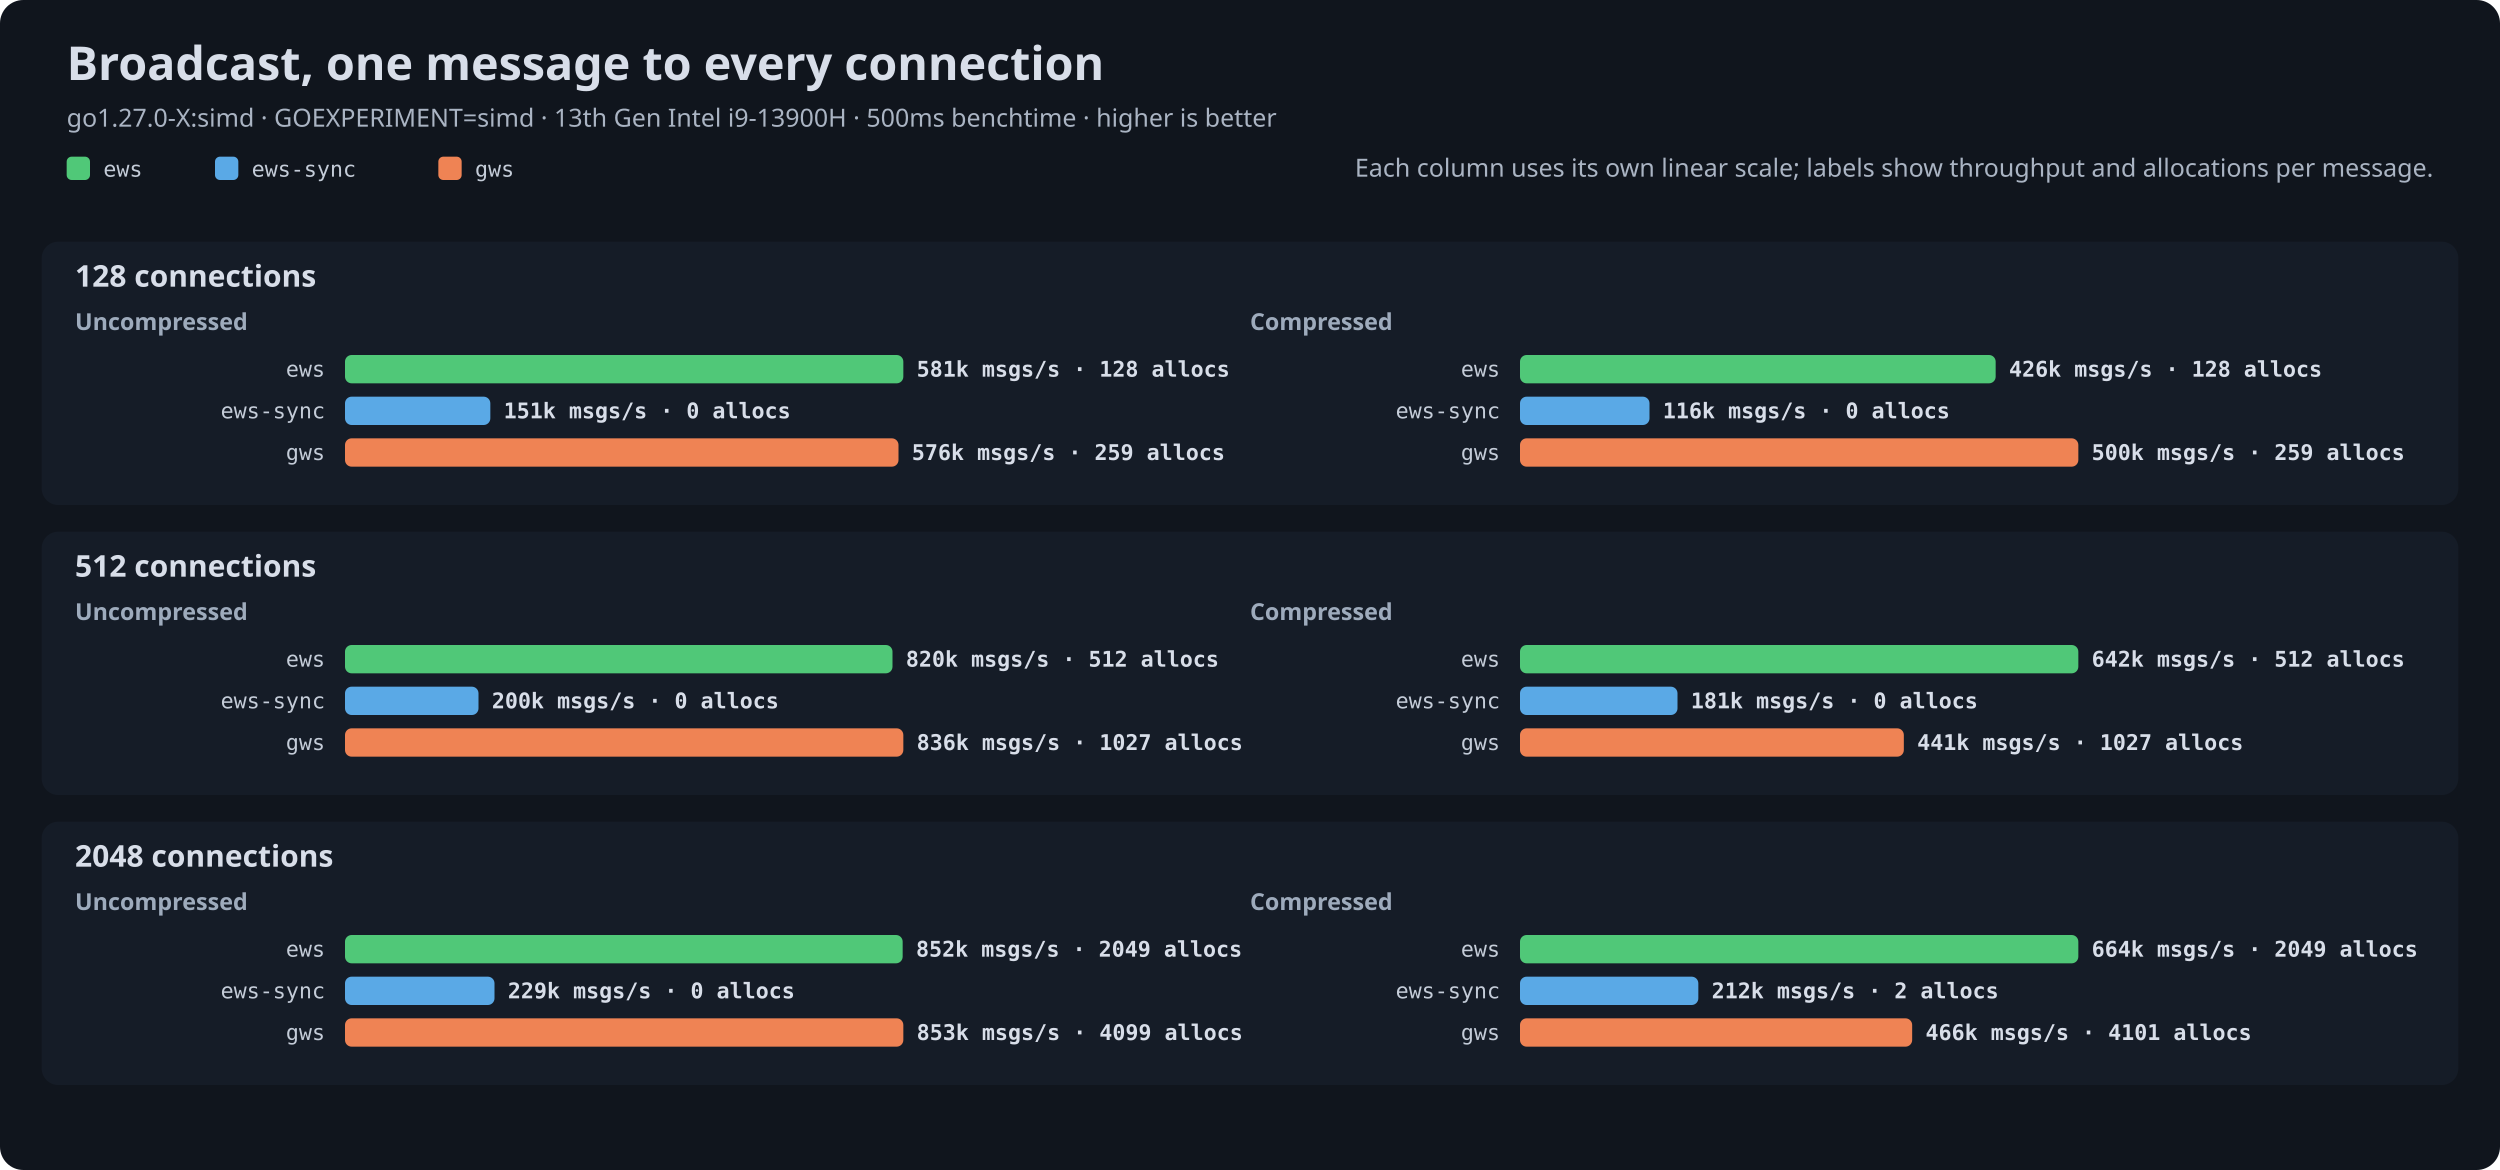
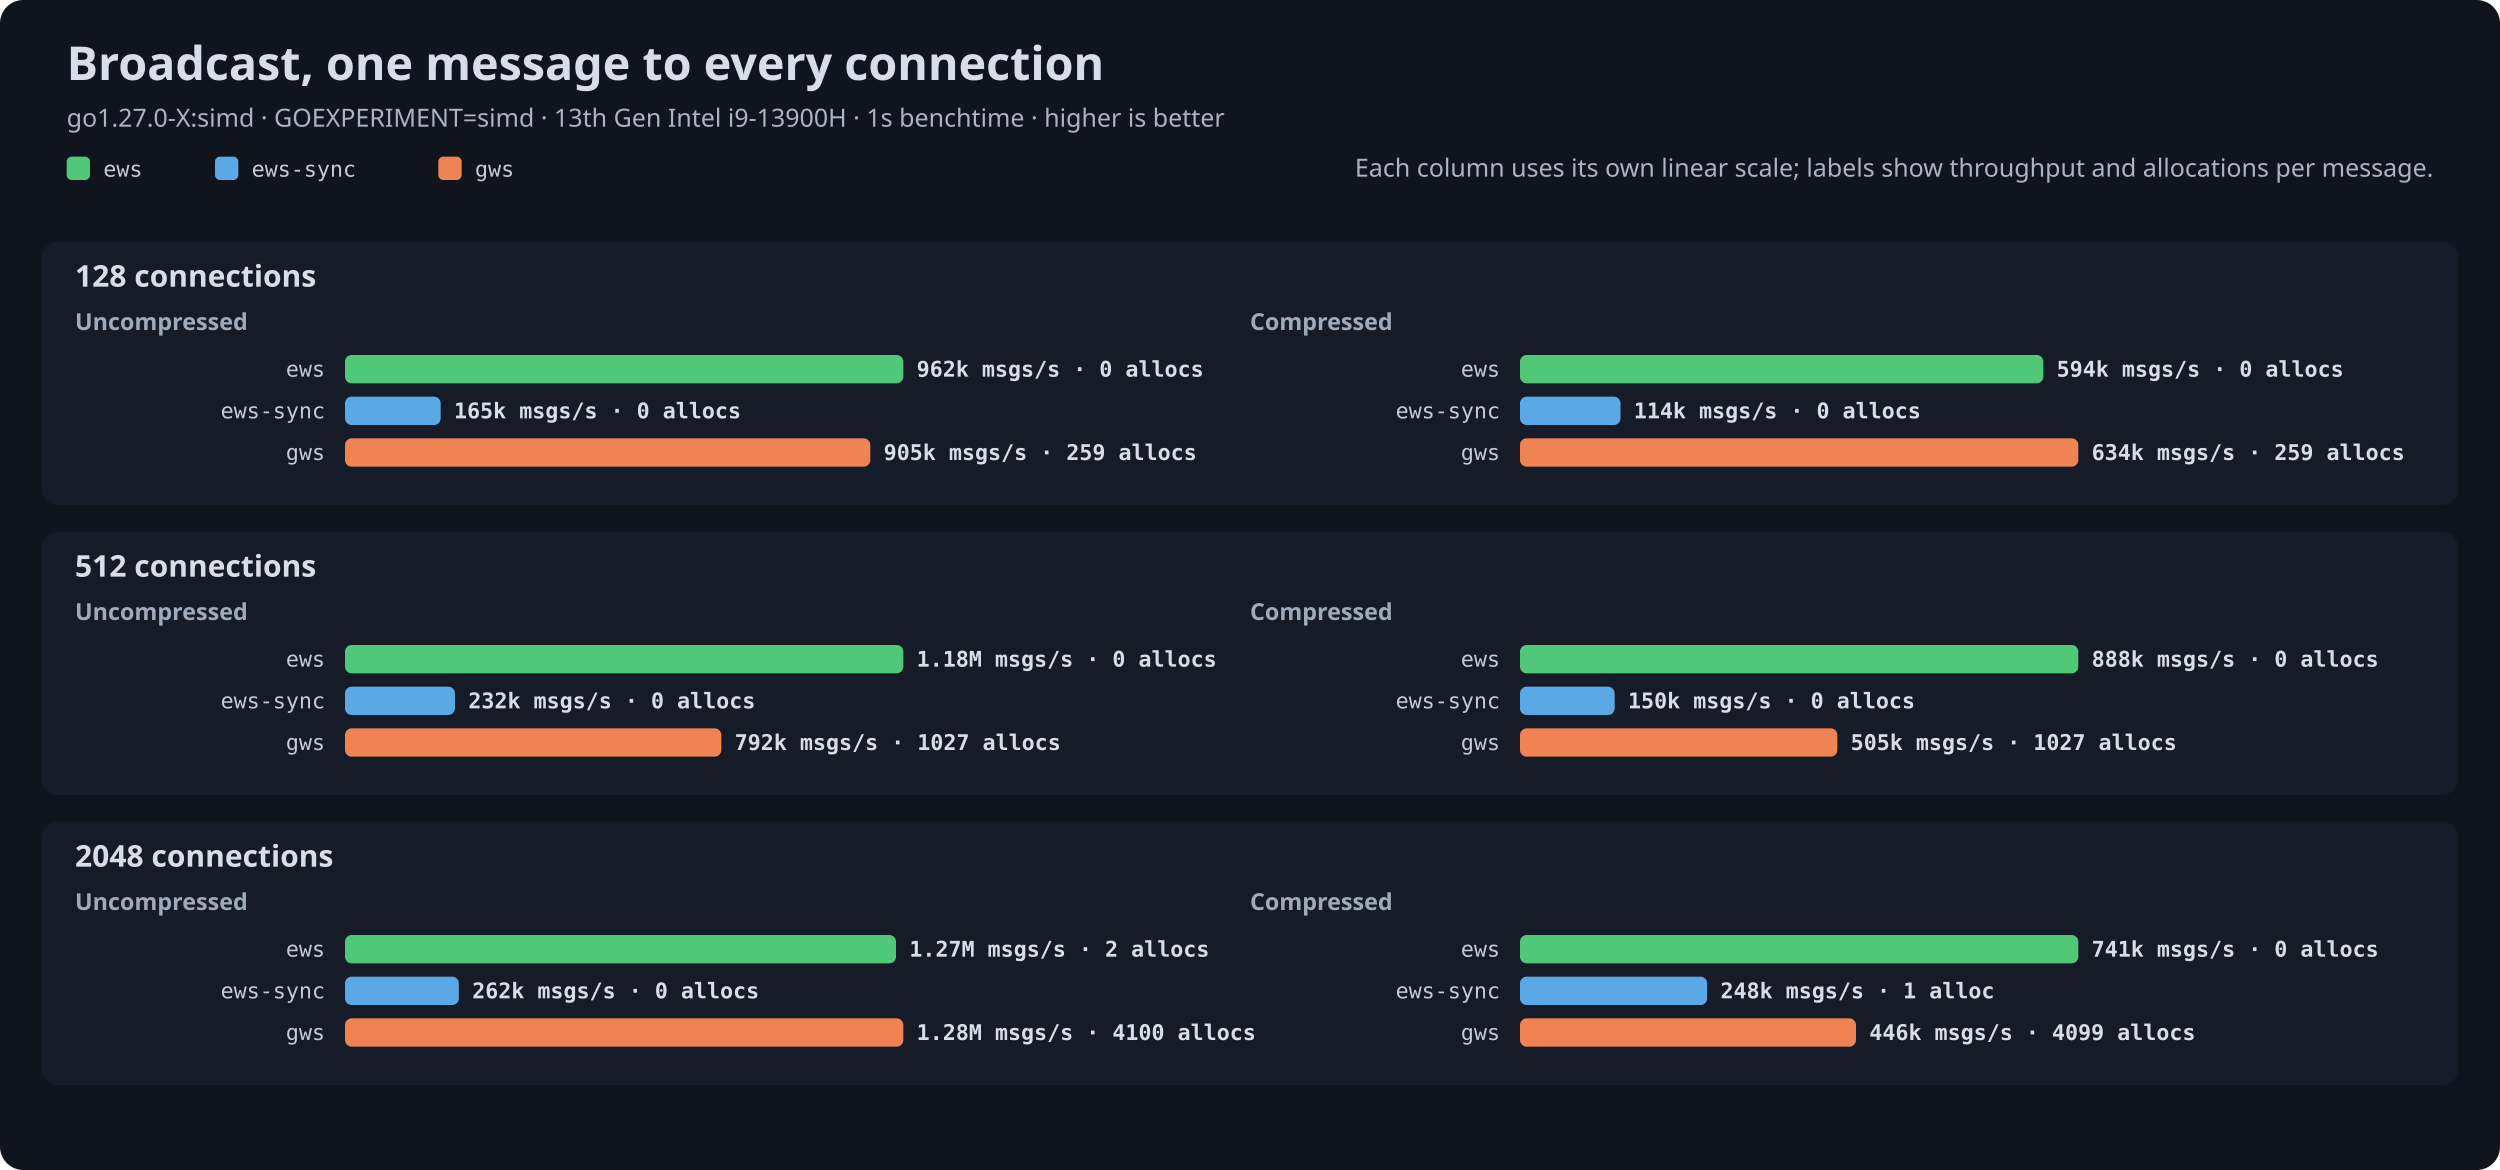
<svg xmlns="http://www.w3.org/2000/svg" width="1500" height="702" viewBox="0 0 1500 702" role="img" aria-labelledby="title desc">
  <style>text{font-family:ui-monospace,SFMono-Regular,Menlo,Consolas,monospace;fill:#d8dee9}.title{font-family:ui-sans-serif,system-ui,sans-serif;font-size:28px;font-weight:700}.subtitle{font-family:ui-sans-serif,system-ui,sans-serif;font-size:15px;fill:#aab4c3}.group{font-family:ui-sans-serif,system-ui,sans-serif;font-size:18px;font-weight:650}.contract{font-family:ui-sans-serif,system-ui,sans-serif;font-size:14px;font-weight:650;fill:#9eabbc}.series{font-size:13px;fill:#c4ccd8}.value{font-size:13px;font-weight:650}.panel{fill:#151c27}</style>
  <rect width="1500" height="702" rx="14" fill="#10151d" />
  <text class="title" x="40" y="48">Broadcast, one message to every connection</text>
-   <text class="subtitle" x="40" y="76">go1.27.0-X:simd · GOEXPERIMENT=simd · 13th Gen Intel i9-13900H · 500ms benchtime · higher is better</text>
+   <text class="subtitle" x="40" y="76">go1.27.0-X:simd · GOEXPERIMENT=simd · 13th Gen Intel i9-13900H · 1s benchtime · higher is better</text>
  <rect x="40" y="94" width="14" height="14" rx="3" fill="#50c878" />
  <text class="series" x="62" y="106">ews</text>
  <rect x="129" y="94" width="14" height="14" rx="3" fill="#5aa9e6" />
  <text class="series" x="151" y="106">ews-sync</text>
  <rect x="263" y="94" width="14" height="14" rx="3" fill="#ef8354" />
  <text class="series" x="285" y="106">gws</text>
  <text class="subtitle" x="1460" y="106" text-anchor="end">Each column uses its own linear scale; labels show throughput and allocations per message.</text>
  <g transform="translate(0,145)">
    <rect class="panel" x="25" y="0" width="1450" height="158" rx="10" />
    <text class="group" x="45" y="27">128 connections</text>
    <text class="contract" x="45" y="53">Uncompressed</text>
    <text class="series" x="195" y="81" text-anchor="end">ews</text>
    <rect x="207" y="68" width="335.0" height="17" rx="4" fill="#50c878" />
-     <text class="value" x="550.0" y="81">581k msgs/s · 128 allocs</text>
+     <text class="value" x="550.0" y="81">962k msgs/s · 0 allocs</text>
    <text class="series" x="195" y="106" text-anchor="end">ews-sync</text>
-     <rect x="207" y="93" width="87.2" height="17" rx="4" fill="#5aa9e6" />
-     <text class="value" x="302.2" y="106">151k msgs/s · 0 allocs</text>
+     <rect x="207" y="93" width="57.4" height="17" rx="4" fill="#5aa9e6" />
+     <text class="value" x="272.4" y="106">165k msgs/s · 0 allocs</text>
    <text class="series" x="195" y="131" text-anchor="end">gws</text>
-     <rect x="207" y="118" width="332.1" height="17" rx="4" fill="#ef8354" />
-     <text class="value" x="547.1" y="131">576k msgs/s · 259 allocs</text>
+     <rect x="207" y="118" width="315.2" height="17" rx="4" fill="#ef8354" />
+     <text class="value" x="530.2" y="131">905k msgs/s · 259 allocs</text>
    <text class="contract" x="750" y="53">Compressed</text>
    <text class="series" x="900" y="81" text-anchor="end">ews</text>
-     <rect x="912" y="68" width="285.4" height="17" rx="4" fill="#50c878" />
-     <text class="value" x="1205.4" y="81">426k msgs/s · 128 allocs</text>
+     <rect x="912" y="68" width="314.0" height="17" rx="4" fill="#50c878" />
+     <text class="value" x="1234.0" y="81">594k msgs/s · 0 allocs</text>
    <text class="series" x="900" y="106" text-anchor="end">ews-sync</text>
-     <rect x="912" y="93" width="77.7" height="17" rx="4" fill="#5aa9e6" />
-     <text class="value" x="997.7" y="106">116k msgs/s · 0 allocs</text>
+     <rect x="912" y="93" width="60.3" height="17" rx="4" fill="#5aa9e6" />
+     <text class="value" x="980.3" y="106">114k msgs/s · 0 allocs</text>
    <text class="series" x="900" y="131" text-anchor="end">gws</text>
    <rect x="912" y="118" width="335.0" height="17" rx="4" fill="#ef8354" />
-     <text class="value" x="1255.0" y="131">500k msgs/s · 259 allocs</text>
+     <text class="value" x="1255.0" y="131">634k msgs/s · 259 allocs</text>
  </g>
  <g transform="translate(0,319)">
    <rect class="panel" x="25" y="0" width="1450" height="158" rx="10" />
    <text class="group" x="45" y="27">512 connections</text>
    <text class="contract" x="45" y="53">Uncompressed</text>
    <text class="series" x="195" y="81" text-anchor="end">ews</text>
-     <rect x="207" y="68" width="328.5" height="17" rx="4" fill="#50c878" />
-     <text class="value" x="543.5" y="81">820k msgs/s · 512 allocs</text>
+     <rect x="207" y="68" width="335.0" height="17" rx="4" fill="#50c878" />
+     <text class="value" x="550.0" y="81">1.18M msgs/s · 0 allocs</text>
    <text class="series" x="195" y="106" text-anchor="end">ews-sync</text>
-     <rect x="207" y="93" width="80.1" height="17" rx="4" fill="#5aa9e6" />
-     <text class="value" x="295.1" y="106">200k msgs/s · 0 allocs</text>
+     <rect x="207" y="93" width="66.0" height="17" rx="4" fill="#5aa9e6" />
+     <text class="value" x="281.0" y="106">232k msgs/s · 0 allocs</text>
    <text class="series" x="195" y="131" text-anchor="end">gws</text>
-     <rect x="207" y="118" width="335.0" height="17" rx="4" fill="#ef8354" />
-     <text class="value" x="550.0" y="131">836k msgs/s · 1027 allocs</text>
+     <rect x="207" y="118" width="225.8" height="17" rx="4" fill="#ef8354" />
+     <text class="value" x="440.8" y="131">792k msgs/s · 1027 allocs</text>
    <text class="contract" x="750" y="53">Compressed</text>
    <text class="series" x="900" y="81" text-anchor="end">ews</text>
    <rect x="912" y="68" width="335.0" height="17" rx="4" fill="#50c878" />
-     <text class="value" x="1255.0" y="81">642k msgs/s · 512 allocs</text>
+     <text class="value" x="1255.0" y="81">888k msgs/s · 0 allocs</text>
    <text class="series" x="900" y="106" text-anchor="end">ews-sync</text>
-     <rect x="912" y="93" width="94.5" height="17" rx="4" fill="#5aa9e6" />
-     <text class="value" x="1014.5" y="106">181k msgs/s · 0 allocs</text>
+     <rect x="912" y="93" width="56.8" height="17" rx="4" fill="#5aa9e6" />
+     <text class="value" x="976.8" y="106">150k msgs/s · 0 allocs</text>
    <text class="series" x="900" y="131" text-anchor="end">gws</text>
-     <rect x="912" y="118" width="230.3" height="17" rx="4" fill="#ef8354" />
-     <text class="value" x="1150.3" y="131">441k msgs/s · 1027 allocs</text>
+     <rect x="912" y="118" width="190.4" height="17" rx="4" fill="#ef8354" />
+     <text class="value" x="1110.4" y="131">505k msgs/s · 1027 allocs</text>
  </g>
  <g transform="translate(0,493)">
    <rect class="panel" x="25" y="0" width="1450" height="158" rx="10" />
    <text class="group" x="45" y="27">2048 connections</text>
    <text class="contract" x="45" y="53">Uncompressed</text>
    <text class="series" x="195" y="81" text-anchor="end">ews</text>
-     <rect x="207" y="68" width="334.6" height="17" rx="4" fill="#50c878" />
-     <text class="value" x="549.6" y="81">852k msgs/s · 2049 allocs</text>
+     <rect x="207" y="68" width="330.6" height="17" rx="4" fill="#50c878" />
+     <text class="value" x="545.6" y="81">1.27M msgs/s · 2 allocs</text>
    <text class="series" x="195" y="106" text-anchor="end">ews-sync</text>
-     <rect x="207" y="93" width="89.7" height="17" rx="4" fill="#5aa9e6" />
-     <text class="value" x="304.7" y="106">229k msgs/s · 0 allocs</text>
+     <rect x="207" y="93" width="68.3" height="17" rx="4" fill="#5aa9e6" />
+     <text class="value" x="283.3" y="106">262k msgs/s · 0 allocs</text>
    <text class="series" x="195" y="131" text-anchor="end">gws</text>
    <rect x="207" y="118" width="335.0" height="17" rx="4" fill="#ef8354" />
-     <text class="value" x="550.0" y="131">853k msgs/s · 4099 allocs</text>
+     <text class="value" x="550.0" y="131">1.28M msgs/s · 4100 allocs</text>
    <text class="contract" x="750" y="53">Compressed</text>
    <text class="series" x="900" y="81" text-anchor="end">ews</text>
    <rect x="912" y="68" width="335.0" height="17" rx="4" fill="#50c878" />
-     <text class="value" x="1255.0" y="81">664k msgs/s · 2049 allocs</text>
+     <text class="value" x="1255.0" y="81">741k msgs/s · 0 allocs</text>
    <text class="series" x="900" y="106" text-anchor="end">ews-sync</text>
-     <rect x="912" y="93" width="107.0" height="17" rx="4" fill="#5aa9e6" />
-     <text class="value" x="1027.0" y="106">212k msgs/s · 2 allocs</text>
+     <rect x="912" y="93" width="112.3" height="17" rx="4" fill="#5aa9e6" />
+     <text class="value" x="1032.3" y="106">248k msgs/s · 1 alloc</text>
    <text class="series" x="900" y="131" text-anchor="end">gws</text>
-     <rect x="912" y="118" width="235.3" height="17" rx="4" fill="#ef8354" />
-     <text class="value" x="1155.3" y="131">466k msgs/s · 4101 allocs</text>
+     <rect x="912" y="118" width="201.6" height="17" rx="4" fill="#ef8354" />
+     <text class="value" x="1121.6" y="131">446k msgs/s · 4099 allocs</text>
  </g>
</svg>
